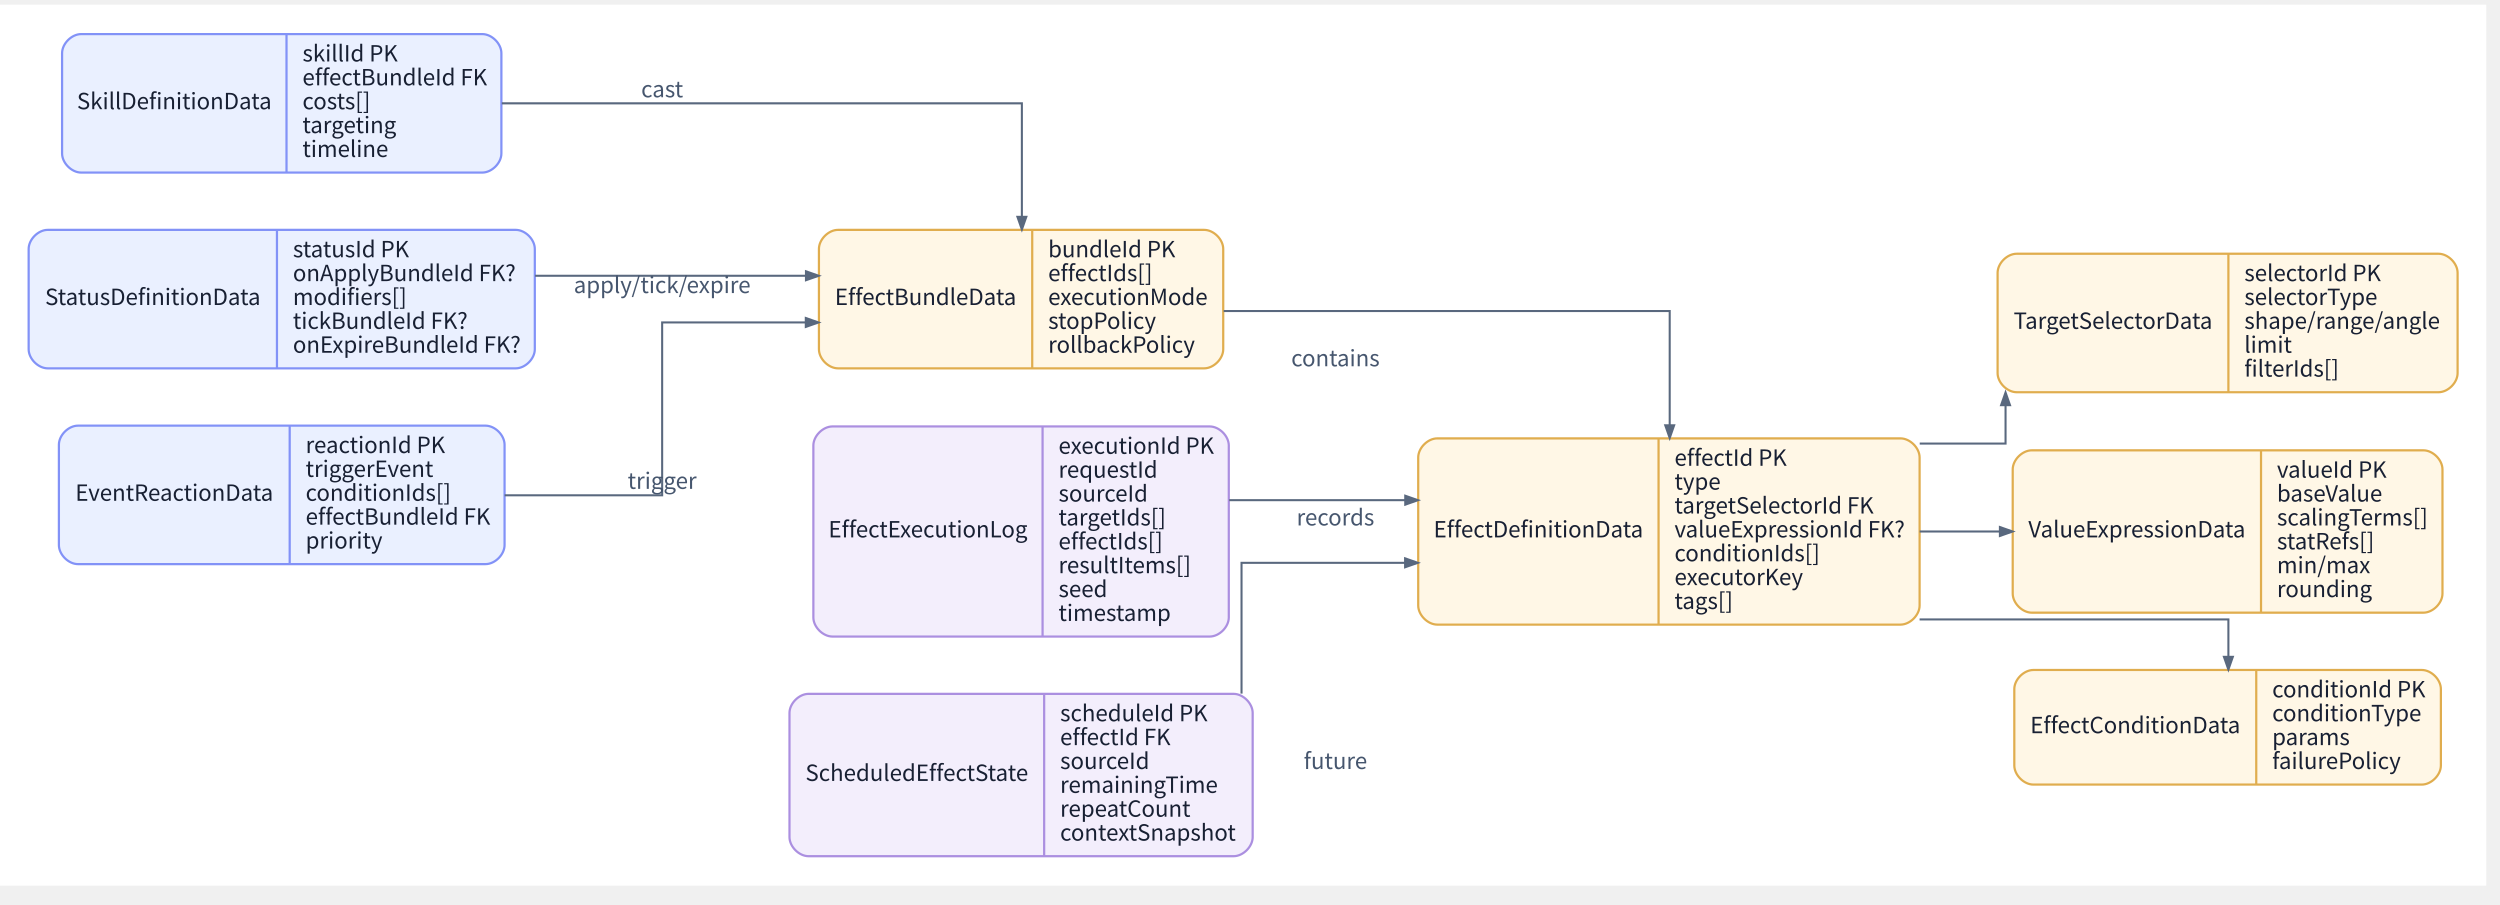
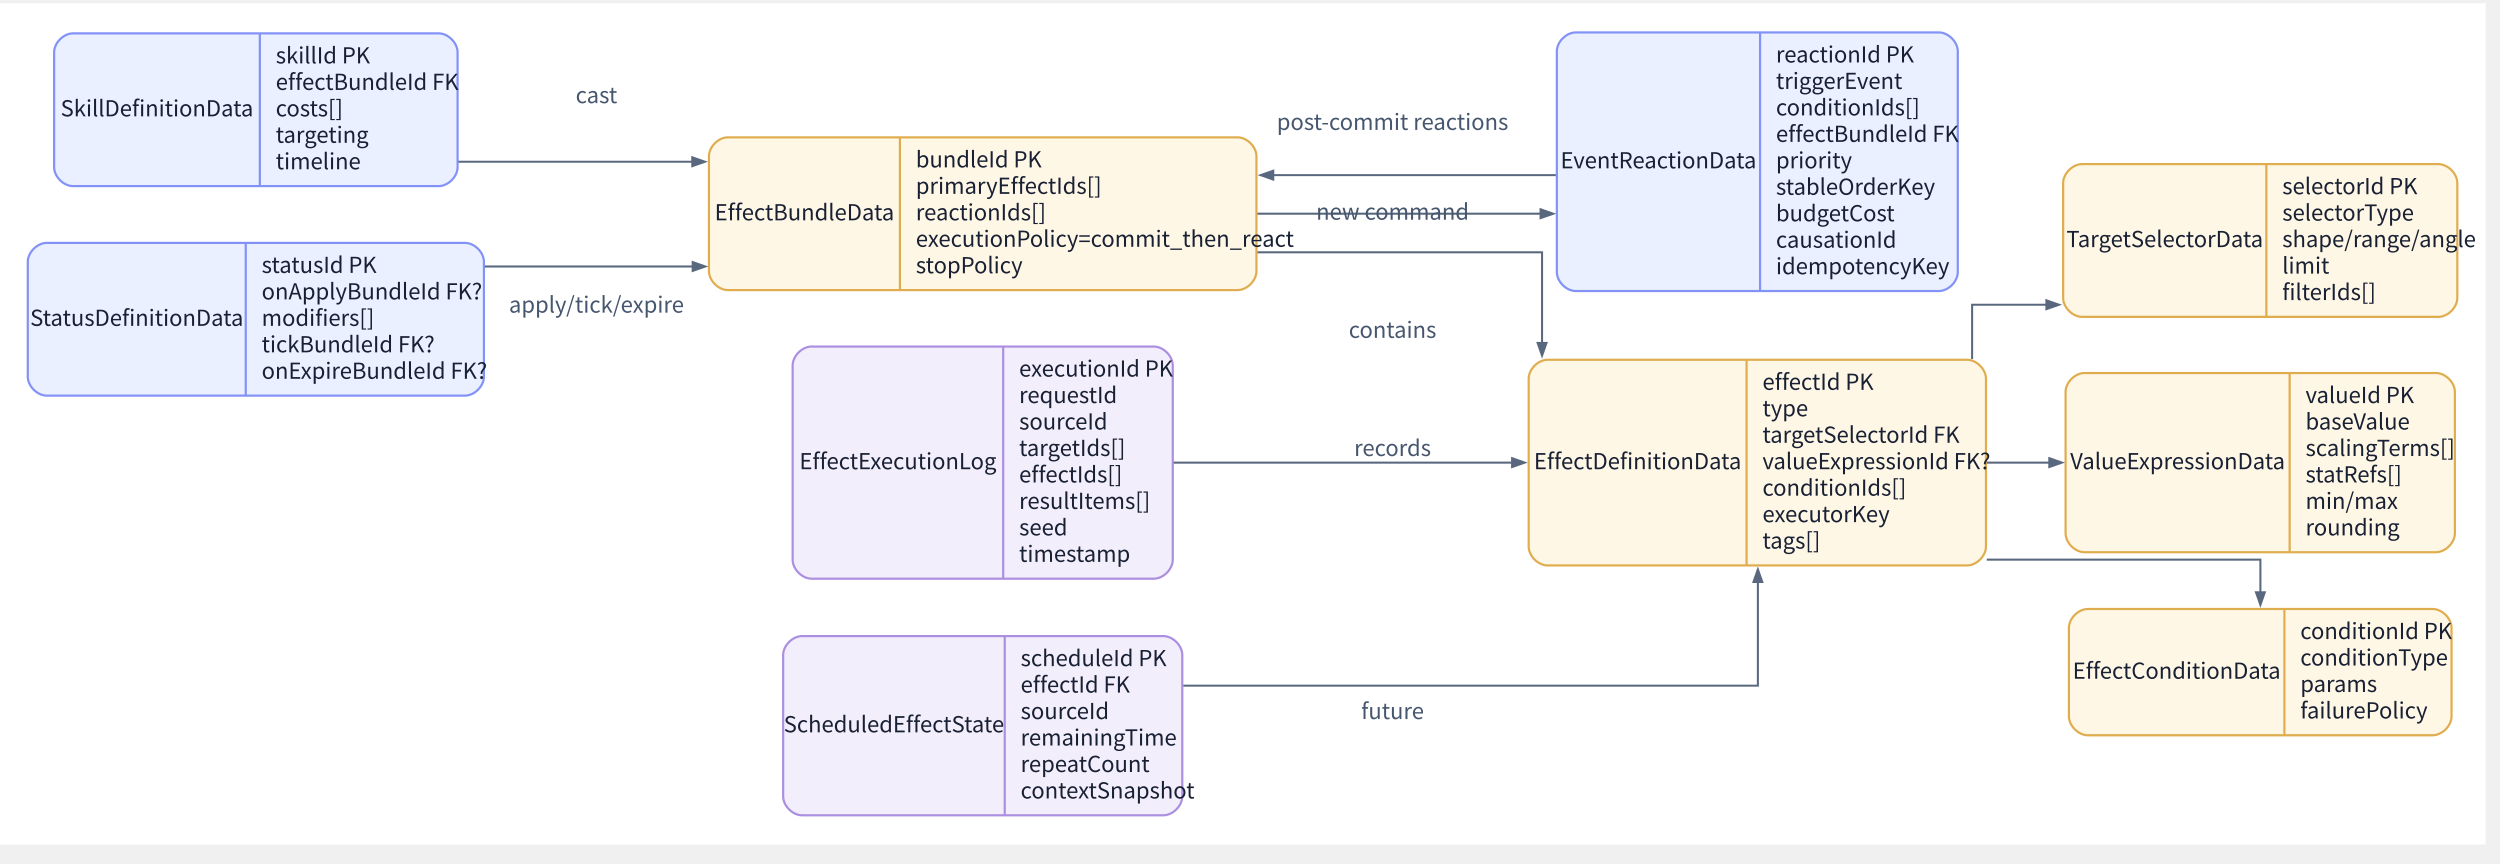
- <svg xmlns="http://www.w3.org/2000/svg" width="1579pt" height="571pt" viewBox="8.64 8.64 1570.64 562.14">
-   <g id="graph0" class="graph" transform="scale(1 1) rotate(0) translate(26.64 544.14)">
-     <polygon fill="#ffffff" stroke="transparent" points="-18,18 -18,-535.5 1544,-535.5 1544,18 -18,18" />
+ <svg xmlns="http://www.w3.org/2000/svg" width="1596pt" height="551pt" viewBox="9.00 9.00 1587.00 543.00">
+   <g id="graph0" class="graph" transform="scale(1 1) rotate(0) translate(26.64 524.6)">
+     <polygon fill="#ffffff" stroke="none" points="-18,18 -18,-515.96 1560.26,-515.96 1560.26,18 -18,18" />
    <g id="node1" class="node">
-       <path fill="#fff7e6" stroke="#e0ad4e" stroke-width="1.4" d="M885,-146C885,-146 1176,-146 1176,-146 1182,-146 1188,-152 1188,-158 1188,-158 1188,-251 1188,-251 1188,-257 1182,-263 1176,-263 1176,-263 885,-263 885,-263 879,-263 873,-257 873,-251 873,-251 873,-158 873,-158 873,-152 879,-146 885,-146" />
-       <text text-anchor="middle" x="948.5" y="-200.8" font-family="Noto Sans CJK KR" font-size="14.00" fill="#182033">EffectDefinitionData</text>
-       <polyline fill="none" stroke="#e0ad4e" stroke-width="1.4" points="1024,-146 1024,-263 " />
-       <text text-anchor="start" x="1034" y="-245.8" font-family="Noto Sans CJK KR" font-size="14.00" fill="#182033">effectId PK</text>
-       <text text-anchor="start" x="1034" y="-230.8" font-family="Noto Sans CJK KR" font-size="14.00" fill="#182033">type</text>
-       <text text-anchor="start" x="1034" y="-215.8" font-family="Noto Sans CJK KR" font-size="14.00" fill="#182033">targetSelectorId FK</text>
-       <text text-anchor="start" x="1034" y="-200.8" font-family="Noto Sans CJK KR" font-size="14.00" fill="#182033">valueExpressionId FK?</text>
-       <text text-anchor="start" x="1034" y="-185.8" font-family="Noto Sans CJK KR" font-size="14.00" fill="#182033">conditionIds[]</text>
-       <text text-anchor="start" x="1034" y="-170.8" font-family="Noto Sans CJK KR" font-size="14.00" fill="#182033">executorKey</text>
-       <text text-anchor="start" x="1034" y="-155.8" font-family="Noto Sans CJK KR" font-size="14.00" fill="#182033">tags[]</text>
+       <path fill="#fff7e6" stroke="#e0ad4e" stroke-width="1.4" d="M964.76,-159.1C964.76,-159.1 1231.05,-159.1 1231.05,-159.1 1237.05,-159.1 1243.05,-165.1 1243.05,-171.1 1243.05,-171.1 1243.05,-277.66 1243.05,-277.66 1243.05,-283.66 1237.05,-289.66 1231.05,-289.66 1231.05,-289.66 964.76,-289.66 964.76,-289.66 958.76,-289.66 952.76,-283.66 952.76,-277.66 952.76,-277.66 952.76,-171.1 952.76,-171.1 952.76,-165.1 958.76,-159.1 964.76,-159.1" />
+       <text xml:space="preserve" text-anchor="middle" x="1021.92" y="-220.18" font-family="Noto Sans CJK KR" font-size="14.00" fill="#182033">EffectDefinitionData</text>
+       <polyline fill="none" stroke="#e0ad4e" stroke-width="1.4" points="1091.08,-159.1 1091.08,-289.66" />
+       <text xml:space="preserve" text-anchor="start" x="1101.16" y="-270.58" font-family="Noto Sans CJK KR" font-size="14.00" fill="#182033">effectId PK</text>
+       <text xml:space="preserve" text-anchor="start" x="1101.16" y="-253.78" font-family="Noto Sans CJK KR" font-size="14.00" fill="#182033">type</text>
+       <text xml:space="preserve" text-anchor="start" x="1101.16" y="-236.98" font-family="Noto Sans CJK KR" font-size="14.00" fill="#182033">targetSelectorId FK</text>
+       <text xml:space="preserve" text-anchor="start" x="1101.16" y="-220.18" font-family="Noto Sans CJK KR" font-size="14.00" fill="#182033">valueExpressionId FK?</text>
+       <text xml:space="preserve" text-anchor="start" x="1101.16" y="-203.38" font-family="Noto Sans CJK KR" font-size="14.00" fill="#182033">conditionIds[]</text>
+       <text xml:space="preserve" text-anchor="start" x="1101.16" y="-186.58" font-family="Noto Sans CJK KR" font-size="14.00" fill="#182033">executorKey</text>
+       <text xml:space="preserve" text-anchor="start" x="1101.16" y="-169.78" font-family="Noto Sans CJK KR" font-size="14.00" fill="#182033">tags[]</text>
    </g>
    <g id="node3" class="node">
-       <path fill="#fff7e6" stroke="#e0ad4e" stroke-width="1.4" d="M1249,-292C1249,-292 1514,-292 1514,-292 1520,-292 1526,-298 1526,-304 1526,-304 1526,-367 1526,-367 1526,-373 1520,-379 1514,-379 1514,-379 1249,-379 1249,-379 1243,-379 1237,-373 1237,-367 1237,-367 1237,-304 1237,-304 1237,-298 1243,-292 1249,-292" />
-       <text text-anchor="middle" x="1309.5" y="-331.8" font-family="Noto Sans CJK KR" font-size="14.00" fill="#182033">TargetSelectorData</text>
-       <polyline fill="none" stroke="#e0ad4e" stroke-width="1.4" points="1382,-292 1382,-379 " />
-       <text text-anchor="start" x="1392" y="-361.8" font-family="Noto Sans CJK KR" font-size="14.00" fill="#182033">selectorId PK</text>
-       <text text-anchor="start" x="1392" y="-346.8" font-family="Noto Sans CJK KR" font-size="14.00" fill="#182033">selectorType</text>
-       <text text-anchor="start" x="1392" y="-331.8" font-family="Noto Sans CJK KR" font-size="14.00" fill="#182033">shape/range/angle</text>
-       <text text-anchor="start" x="1392" y="-316.8" font-family="Noto Sans CJK KR" font-size="14.00" fill="#182033">limit</text>
-       <text text-anchor="start" x="1392" y="-301.8" font-family="Noto Sans CJK KR" font-size="14.00" fill="#182033">filterIds[]</text>
+       <path fill="#fff7e6" stroke="#e0ad4e" stroke-width="1.4" d="M1304.05,-316.9C1304.05,-316.9 1530.26,-316.9 1530.26,-316.9 1536.26,-316.9 1542.26,-322.9 1542.26,-328.9 1542.26,-328.9 1542.26,-401.86 1542.26,-401.86 1542.26,-407.86 1536.26,-413.86 1530.26,-413.86 1530.26,-413.86 1304.05,-413.86 1304.05,-413.86 1298.05,-413.86 1292.05,-407.86 1292.05,-401.86 1292.05,-401.86 1292.05,-328.9 1292.05,-328.9 1292.05,-322.9 1298.05,-316.9 1304.05,-316.9" />
+       <text xml:space="preserve" text-anchor="middle" x="1356.54" y="-361.18" font-family="Noto Sans CJK KR" font-size="14.00" fill="#182033">TargetSelectorData</text>
+       <polyline fill="none" stroke="#e0ad4e" stroke-width="1.4" points="1421.04,-316.9 1421.04,-413.86" />
+       <text xml:space="preserve" text-anchor="start" x="1431.12" y="-394.78" font-family="Noto Sans CJK KR" font-size="14.00" fill="#182033">selectorId PK</text>
+       <text xml:space="preserve" text-anchor="start" x="1431.12" y="-377.98" font-family="Noto Sans CJK KR" font-size="14.00" fill="#182033">selectorType</text>
+       <text xml:space="preserve" text-anchor="start" x="1431.12" y="-361.18" font-family="Noto Sans CJK KR" font-size="14.00" fill="#182033">shape/range/angle</text>
+       <text xml:space="preserve" text-anchor="start" x="1431.12" y="-344.38" font-family="Noto Sans CJK KR" font-size="14.00" fill="#182033">limit</text>
+       <text xml:space="preserve" text-anchor="start" x="1431.12" y="-327.58" font-family="Noto Sans CJK KR" font-size="14.00" fill="#182033">filterIds[]</text>
    </g>
    <g id="edge2" class="edge">
-       <path fill="none" stroke="#59687e" stroke-width="1.3" d="M1188.08,-259.75C1218.96,-259.75 1242,-259.75 1242,-259.75 1242,-259.75 1242,-283.87 1242,-283.87" />
-       <polygon fill="#59687e" stroke="#59687e" stroke-width="1.3" points="1239.2,-283.87 1242,-291.87 1244.8,-283.87 1239.2,-283.87" />
+       <path fill="none" stroke="#59687e" stroke-width="1.3" d="M1234.26,-290.11C1234.26,-309 1234.26,-324.6 1234.26,-324.6 1234.26,-324.6 1281.41,-324.6 1281.41,-324.6" />
+       <polygon fill="#59687e" stroke="#59687e" stroke-width="1.3" points="1281.41,-327.4 1289.41,-324.6 1281.41,-321.8 1281.41,-327.4" />
    </g>
    <g id="node4" class="node">
-       <path fill="#fff7e6" stroke="#e0ad4e" stroke-width="1.4" d="M1258.5,-153.5C1258.5,-153.5 1504.5,-153.5 1504.5,-153.5 1510.5,-153.5 1516.5,-159.5 1516.5,-165.5 1516.5,-165.5 1516.5,-243.5 1516.5,-243.5 1516.5,-249.5 1510.5,-255.5 1504.5,-255.5 1504.5,-255.5 1258.5,-255.5 1258.5,-255.5 1252.5,-255.5 1246.5,-249.5 1246.5,-243.5 1246.5,-243.5 1246.5,-165.5 1246.5,-165.5 1246.5,-159.5 1252.5,-153.5 1258.5,-153.5" />
-       <text text-anchor="middle" x="1324.5" y="-200.8" font-family="Noto Sans CJK KR" font-size="14.00" fill="#182033">ValueExpressionData</text>
-       <polyline fill="none" stroke="#e0ad4e" stroke-width="1.4" points="1402.5,-153.5 1402.5,-255.5 " />
-       <text text-anchor="start" x="1412.5" y="-238.3" font-family="Noto Sans CJK KR" font-size="14.00" fill="#182033">valueId PK</text>
-       <text text-anchor="start" x="1412.5" y="-223.3" font-family="Noto Sans CJK KR" font-size="14.00" fill="#182033">baseValue</text>
-       <text text-anchor="start" x="1412.5" y="-208.3" font-family="Noto Sans CJK KR" font-size="14.00" fill="#182033">scalingTerms[]</text>
-       <text text-anchor="start" x="1412.5" y="-193.3" font-family="Noto Sans CJK KR" font-size="14.00" fill="#182033">statRefs[]</text>
-       <text text-anchor="start" x="1412.5" y="-178.3" font-family="Noto Sans CJK KR" font-size="14.00" fill="#182033">min/max</text>
-       <text text-anchor="start" x="1412.5" y="-163.3" font-family="Noto Sans CJK KR" font-size="14.00" fill="#182033">rounding</text>
+       <path fill="#fff7e6" stroke="#e0ad4e" stroke-width="1.4" d="M1305.59,-167.5C1305.59,-167.5 1528.72,-167.5 1528.72,-167.5 1534.72,-167.5 1540.72,-173.5 1540.72,-179.5 1540.72,-179.5 1540.72,-269.26 1540.72,-269.26 1540.72,-275.26 1534.72,-281.26 1528.72,-281.26 1528.72,-281.26 1305.59,-281.26 1305.59,-281.26 1299.59,-281.26 1293.59,-275.26 1293.59,-269.26 1293.59,-269.26 1293.59,-179.5 1293.59,-179.5 1293.59,-173.5 1299.59,-167.5 1305.59,-167.5" />
+       <text xml:space="preserve" text-anchor="middle" x="1364.7" y="-220.18" font-family="Noto Sans CJK KR" font-size="14.00" fill="#182033">ValueExpressionData</text>
+       <polyline fill="none" stroke="#e0ad4e" stroke-width="1.4" points="1435.82,-167.5 1435.82,-281.26" />
+       <text xml:space="preserve" text-anchor="start" x="1445.9" y="-262.18" font-family="Noto Sans CJK KR" font-size="14.00" fill="#182033">valueId PK</text>
+       <text xml:space="preserve" text-anchor="start" x="1445.9" y="-245.38" font-family="Noto Sans CJK KR" font-size="14.00" fill="#182033">baseValue</text>
+       <text xml:space="preserve" text-anchor="start" x="1445.9" y="-228.58" font-family="Noto Sans CJK KR" font-size="14.00" fill="#182033">scalingTerms[]</text>
+       <text xml:space="preserve" text-anchor="start" x="1445.9" y="-211.78" font-family="Noto Sans CJK KR" font-size="14.00" fill="#182033">statRefs[]</text>
+       <text xml:space="preserve" text-anchor="start" x="1445.9" y="-194.98" font-family="Noto Sans CJK KR" font-size="14.00" fill="#182033">min/max</text>
+       <text xml:space="preserve" text-anchor="start" x="1445.9" y="-178.18" font-family="Noto Sans CJK KR" font-size="14.00" fill="#182033">rounding</text>
    </g>
    <g id="edge3" class="edge">
-       <path fill="none" stroke="#59687e" stroke-width="1.3" d="M1188.03,-204.5C1188.03,-204.5 1238.45,-204.5 1238.45,-204.5" />
-       <polygon fill="#59687e" stroke="#59687e" stroke-width="1.3" points="1238.45,-207.3 1246.45,-204.5 1238.45,-201.7 1238.45,-207.3" />
+       <path fill="none" stroke="#59687e" stroke-width="1.3" d="M1243.51,-224.38C1243.51,-224.38 1283.26,-224.38 1283.26,-224.38" />
+       <polygon fill="#59687e" stroke="#59687e" stroke-width="1.3" points="1283.26,-227.18 1291.26,-224.38 1283.26,-221.58 1283.26,-227.18" />
    </g>
    <g id="node5" class="node">
-       <path fill="#fff7e6" stroke="#e0ad4e" stroke-width="1.4" d="M1259.5,-45.5C1259.5,-45.5 1503.5,-45.5 1503.5,-45.5 1509.5,-45.5 1515.5,-51.5 1515.5,-57.5 1515.5,-57.5 1515.5,-105.5 1515.5,-105.5 1515.5,-111.5 1509.5,-117.5 1503.5,-117.5 1503.5,-117.5 1259.5,-117.5 1259.5,-117.5 1253.5,-117.5 1247.5,-111.5 1247.5,-105.5 1247.5,-105.5 1247.5,-57.5 1247.5,-57.5 1247.5,-51.5 1253.5,-45.5 1259.5,-45.5" />
-       <text text-anchor="middle" x="1323.5" y="-77.8" font-family="Noto Sans CJK KR" font-size="14.00" fill="#182033">EffectConditionData</text>
-       <polyline fill="none" stroke="#e0ad4e" stroke-width="1.4" points="1399.5,-45.5 1399.5,-117.5 " />
-       <text text-anchor="start" x="1409.5" y="-100.3" font-family="Noto Sans CJK KR" font-size="14.00" fill="#182033">conditionId PK</text>
-       <text text-anchor="start" x="1409.5" y="-85.3" font-family="Noto Sans CJK KR" font-size="14.00" fill="#182033">conditionType</text>
-       <text text-anchor="start" x="1409.5" y="-70.3" font-family="Noto Sans CJK KR" font-size="14.00" fill="#182033">params</text>
-       <text text-anchor="start" x="1409.5" y="-55.3" font-family="Noto Sans CJK KR" font-size="14.00" fill="#182033">failurePolicy</text>
+       <path fill="#fff7e6" stroke="#e0ad4e" stroke-width="1.4" d="M1307.71,-51.3C1307.71,-51.3 1526.6,-51.3 1526.6,-51.3 1532.6,-51.3 1538.6,-57.3 1538.6,-63.3 1538.6,-63.3 1538.6,-119.46 1538.6,-119.46 1538.6,-125.46 1532.6,-131.46 1526.6,-131.46 1526.6,-131.46 1307.71,-131.46 1307.71,-131.46 1301.71,-131.46 1295.71,-125.46 1295.71,-119.46 1295.71,-119.46 1295.71,-63.3 1295.71,-63.3 1295.71,-57.3 1301.71,-51.3 1307.71,-51.3" />
+       <text xml:space="preserve" text-anchor="middle" x="1364.1" y="-87.18" font-family="Noto Sans CJK KR" font-size="14.00" fill="#182033">EffectConditionData</text>
+       <polyline fill="none" stroke="#e0ad4e" stroke-width="1.4" points="1432.5,-51.3 1432.5,-131.46" />
+       <text xml:space="preserve" text-anchor="start" x="1442.58" y="-112.38" font-family="Noto Sans CJK KR" font-size="14.00" fill="#182033">conditionId PK</text>
+       <text xml:space="preserve" text-anchor="start" x="1442.58" y="-95.58" font-family="Noto Sans CJK KR" font-size="14.00" fill="#182033">conditionType</text>
+       <text xml:space="preserve" text-anchor="start" x="1442.58" y="-78.78" font-family="Noto Sans CJK KR" font-size="14.00" fill="#182033">params</text>
+       <text xml:space="preserve" text-anchor="start" x="1442.58" y="-61.98" font-family="Noto Sans CJK KR" font-size="14.00" fill="#182033">failurePolicy</text>
    </g>
    <g id="edge4" class="edge">
-       <path fill="none" stroke="#59687e" stroke-width="1.3" d="M1188,-149.25C1281.52,-149.25 1382,-149.25 1382,-149.25 1382,-149.25 1382,-125.76 1382,-125.76" />
-       <polygon fill="#59687e" stroke="#59687e" stroke-width="1.3" points="1384.8,-125.76 1382,-117.76 1379.2,-125.76 1384.8,-125.76" />
+       <path fill="none" stroke="#59687e" stroke-width="1.3" d="M1243.56,-162.8C1327.79,-162.8 1417.26,-162.8 1417.26,-162.8 1417.26,-162.8 1417.26,-142.06 1417.26,-142.06" />
+       <polygon fill="#59687e" stroke="#59687e" stroke-width="1.3" points="1420.06,-142.06 1417.26,-134.06 1414.46,-142.06 1420.06,-142.06" />
    </g>
    <g id="node2" class="node">
-       <path fill="#fff7e6" stroke="#e0ad4e" stroke-width="1.4" d="M508.5,-307C508.5,-307 738.5,-307 738.5,-307 744.5,-307 750.5,-313 750.5,-319 750.5,-319 750.5,-382 750.5,-382 750.5,-388 744.5,-394 738.5,-394 738.5,-394 508.5,-394 508.5,-394 502.5,-394 496.5,-388 496.5,-382 496.5,-382 496.5,-319 496.5,-319 496.5,-313 502.5,-307 508.5,-307" />
-       <text text-anchor="middle" x="563.5" y="-346.8" font-family="Noto Sans CJK KR" font-size="14.00" fill="#182033">EffectBundleData</text>
-       <polyline fill="none" stroke="#e0ad4e" stroke-width="1.4" points="630.5,-307 630.5,-394 " />
-       <text text-anchor="start" x="640.5" y="-376.8" font-family="Noto Sans CJK KR" font-size="14.00" fill="#182033">bundleId PK</text>
-       <text text-anchor="start" x="640.5" y="-361.8" font-family="Noto Sans CJK KR" font-size="14.00" fill="#182033">effectIds[]</text>
-       <text text-anchor="start" x="640.5" y="-346.8" font-family="Noto Sans CJK KR" font-size="14.00" fill="#182033">executionMode</text>
-       <text text-anchor="start" x="640.5" y="-331.8" font-family="Noto Sans CJK KR" font-size="14.00" fill="#182033">stopPolicy</text>
-       <text text-anchor="start" x="640.5" y="-316.8" font-family="Noto Sans CJK KR" font-size="14.00" fill="#182033">rollbackPolicy</text>
+       <path fill="#fff7e6" stroke="#e0ad4e" stroke-width="1.4" d="M444.41,-333.9C444.41,-333.9 767.95,-333.9 767.95,-333.9 773.95,-333.9 779.95,-339.9 779.95,-345.9 779.95,-345.9 779.95,-418.86 779.95,-418.86 779.95,-424.86 773.95,-430.86 767.95,-430.86 767.95,-430.86 444.41,-430.86 444.41,-430.86 438.41,-430.86 432.41,-424.86 432.41,-418.86 432.41,-418.86 432.41,-345.9 432.41,-345.9 432.41,-339.9 438.41,-333.9 444.41,-333.9" />
+       <text xml:space="preserve" text-anchor="middle" x="493.02" y="-378.18" font-family="Noto Sans CJK KR" font-size="14.00" fill="#182033">EffectBundleData</text>
+       <polyline fill="none" stroke="#e0ad4e" stroke-width="1.4" points="553.63,-333.9 553.63,-430.86" />
+       <text xml:space="preserve" text-anchor="start" x="563.71" y="-411.78" font-family="Noto Sans CJK KR" font-size="14.00" fill="#182033">bundleId PK</text>
+       <text xml:space="preserve" text-anchor="start" x="563.71" y="-394.98" font-family="Noto Sans CJK KR" font-size="14.00" fill="#182033">primaryEffectIds[]</text>
+       <text xml:space="preserve" text-anchor="start" x="563.71" y="-378.18" font-family="Noto Sans CJK KR" font-size="14.00" fill="#182033">reactionIds[]</text>
+       <text xml:space="preserve" text-anchor="start" x="563.71" y="-361.38" font-family="Noto Sans CJK KR" font-size="14.00" fill="#182033">executionPolicy=commit_then_react</text>
+       <text xml:space="preserve" text-anchor="start" x="563.71" y="-344.58" font-family="Noto Sans CJK KR" font-size="14.00" fill="#182033">stopPolicy</text>
    </g>
    <g id="edge1" class="edge">
-       <path fill="none" stroke="#59687e" stroke-width="1.3" d="M750.76,-343C870.32,-343 1031,-343 1031,-343 1031,-343 1031,-271.24 1031,-271.24" />
-       <polygon fill="#59687e" stroke="#59687e" stroke-width="1.3" points="1033.8,-271.24 1031,-263.24 1028.2,-271.24 1033.8,-271.24" />
-       <text text-anchor="middle" x="821" y="-308.3" font-family="Noto Sans CJK KR" font-size="14.00" fill="#46566e">contains</text>
+       <path fill="none" stroke="#59687e" stroke-width="1.3" d="M780.6,-357.89C870.4,-357.89 961.26,-357.89 961.26,-357.89 961.26,-357.89 961.26,-300.32 961.26,-300.32" />
+       <polygon fill="#59687e" stroke="#59687e" stroke-width="1.3" points="964.06,-300.32 961.26,-292.32 958.46,-300.32 964.06,-300.32" />
+       <text xml:space="preserve" text-anchor="middle" x="866.36" y="-303.58" font-family="Noto Sans CJK KR" font-size="14.00" fill="#46566e">contains</text>
+     </g>
+     <g id="node8" class="node">
+       <path fill="#eaf0ff" stroke="#8292f7" stroke-width="1.4" d="M982.64,-333.3C982.64,-333.3 1213.16,-333.3 1213.16,-333.3 1219.16,-333.3 1225.16,-339.3 1225.16,-345.3 1225.16,-345.3 1225.16,-485.46 1225.16,-485.46 1225.16,-491.46 1219.16,-497.46 1213.16,-497.46 1213.16,-497.46 982.64,-497.46 982.64,-497.46 976.64,-497.46 970.64,-491.46 970.64,-485.46 970.64,-485.46 970.64,-345.3 970.64,-345.3 970.64,-339.3 976.64,-333.3 982.64,-333.3" />
+       <text xml:space="preserve" text-anchor="middle" x="1035.15" y="-411.18" font-family="Noto Sans CJK KR" font-size="14.00" fill="#182033">EventReactionData</text>
+       <polyline fill="none" stroke="#8292f7" stroke-width="1.4" points="1099.65,-333.3 1099.65,-497.46" />
+       <text xml:space="preserve" text-anchor="start" x="1109.73" y="-478.38" font-family="Noto Sans CJK KR" font-size="14.00" fill="#182033">reactionId PK</text>
+       <text xml:space="preserve" text-anchor="start" x="1109.73" y="-461.58" font-family="Noto Sans CJK KR" font-size="14.00" fill="#182033">triggerEvent</text>
+       <text xml:space="preserve" text-anchor="start" x="1109.73" y="-444.78" font-family="Noto Sans CJK KR" font-size="14.00" fill="#182033">conditionIds[]</text>
+       <text xml:space="preserve" text-anchor="start" x="1109.73" y="-427.98" font-family="Noto Sans CJK KR" font-size="14.00" fill="#182033">effectBundleId FK</text>
+       <text xml:space="preserve" text-anchor="start" x="1109.73" y="-411.18" font-family="Noto Sans CJK KR" font-size="14.00" fill="#182033">priority</text>
+       <text xml:space="preserve" text-anchor="start" x="1109.73" y="-394.38" font-family="Noto Sans CJK KR" font-size="14.00" fill="#182033">stableOrderKey</text>
+       <text xml:space="preserve" text-anchor="start" x="1109.73" y="-377.58" font-family="Noto Sans CJK KR" font-size="14.00" fill="#182033">budgetCost</text>
+       <text xml:space="preserve" text-anchor="start" x="1109.73" y="-360.78" font-family="Noto Sans CJK KR" font-size="14.00" fill="#182033">causationId</text>
+       <text xml:space="preserve" text-anchor="start" x="1109.73" y="-343.98" font-family="Noto Sans CJK KR" font-size="14.00" fill="#182033">idempotencyKey</text>
+     </g>
+     <g id="edge7" class="edge">
+       <path fill="none" stroke="#59687e" stroke-width="1.3" d="M780.58,-382.38C780.58,-382.38 960.32,-382.38 960.32,-382.38" />
+       <polygon fill="#59687e" stroke="#59687e" stroke-width="1.3" points="960.32,-385.18 968.32,-382.38 960.32,-379.58 960.32,-385.18" />
+       <text xml:space="preserve" text-anchor="middle" x="866.36" y="-435.58" font-family="Noto Sans CJK KR" font-size="14.00" fill="#46566e">post-commit reactions</text>
    </g>
    <g id="node6" class="node">
-       <path fill="#eaf0ff" stroke="#8292f7" stroke-width="1.4" d="M33,-430C33,-430 285,-430 285,-430 291,-430 297,-436 297,-442 297,-442 297,-505 297,-505 297,-511 291,-517 285,-517 285,-517 33,-517 33,-517 27,-517 21,-511 21,-505 21,-505 21,-442 21,-442 21,-436 27,-430 33,-430" />
-       <text text-anchor="middle" x="91.5" y="-469.8" font-family="Noto Sans CJK KR" font-size="14.00" fill="#182033">SkillDefinitionData</text>
-       <polyline fill="none" stroke="#8292f7" stroke-width="1.4" points="162,-430 162,-517 " />
-       <text text-anchor="start" x="172" y="-499.8" font-family="Noto Sans CJK KR" font-size="14.00" fill="#182033">skillId PK</text>
-       <text text-anchor="start" x="172" y="-484.8" font-family="Noto Sans CJK KR" font-size="14.00" fill="#182033">effectBundleId FK</text>
-       <text text-anchor="start" x="172" y="-469.8" font-family="Noto Sans CJK KR" font-size="14.00" fill="#182033">costs[]</text>
-       <text text-anchor="start" x="172" y="-454.8" font-family="Noto Sans CJK KR" font-size="14.00" fill="#182033">targeting</text>
-       <text text-anchor="start" x="172" y="-439.8" font-family="Noto Sans CJK KR" font-size="14.00" fill="#182033">timeline</text>
+       <path fill="#eaf0ff" stroke="#8292f7" stroke-width="1.4" d="M28.72,-399.9C28.72,-399.9 260.83,-399.9 260.83,-399.9 266.83,-399.9 272.83,-405.9 272.83,-411.9 272.83,-411.9 272.83,-484.86 272.83,-484.86 272.83,-490.86 266.83,-496.86 260.83,-496.86 260.83,-496.86 28.72,-496.86 28.72,-496.86 22.72,-496.86 16.72,-490.86 16.72,-484.86 16.72,-484.86 16.72,-411.9 16.72,-411.9 16.72,-405.9 22.72,-399.9 28.72,-399.9" />
+       <text xml:space="preserve" text-anchor="middle" x="82.02" y="-444.18" font-family="Noto Sans CJK KR" font-size="14.00" fill="#182033">SkillDefinitionData</text>
+       <polyline fill="none" stroke="#8292f7" stroke-width="1.4" points="147.31,-399.9 147.31,-496.86" />
+       <text xml:space="preserve" text-anchor="start" x="157.39" y="-477.78" font-family="Noto Sans CJK KR" font-size="14.00" fill="#182033">skillId PK</text>
+       <text xml:space="preserve" text-anchor="start" x="157.39" y="-460.98" font-family="Noto Sans CJK KR" font-size="14.00" fill="#182033">effectBundleId FK</text>
+       <text xml:space="preserve" text-anchor="start" x="157.39" y="-444.18" font-family="Noto Sans CJK KR" font-size="14.00" fill="#182033">costs[]</text>
+       <text xml:space="preserve" text-anchor="start" x="157.39" y="-427.38" font-family="Noto Sans CJK KR" font-size="14.00" fill="#182033">targeting</text>
+       <text xml:space="preserve" text-anchor="start" x="157.39" y="-410.58" font-family="Noto Sans CJK KR" font-size="14.00" fill="#182033">timeline</text>
    </g>
    <g id="edge5" class="edge">
-       <path fill="none" stroke="#59687e" stroke-width="1.3" d="M297.26,-473.5C434.33,-473.5 624,-473.5 624,-473.5 624,-473.5 624,-402.21 624,-402.21" />
-       <polygon fill="#59687e" stroke="#59687e" stroke-width="1.3" points="626.8,-402.21 624,-394.21 621.2,-402.21 626.8,-402.21" />
-       <text text-anchor="middle" x="398" y="-477.3" font-family="Noto Sans CJK KR" font-size="14.00" fill="#46566e">cast</text>
+       <path fill="none" stroke="#59687e" stroke-width="1.3" d="M273.3,-415.38C273.3,-415.38 421.82,-415.38 421.82,-415.38" />
+       <polygon fill="#59687e" stroke="#59687e" stroke-width="1.3" points="421.82,-418.18 429.82,-415.38 421.82,-412.58 421.82,-418.18" />
+       <text xml:space="preserve" text-anchor="middle" x="360.98" y="-452.58" font-family="Noto Sans CJK KR" font-size="14.00" fill="#46566e">cast</text>
    </g>
    <g id="node7" class="node">
-       <path fill="#eaf0ff" stroke="#8292f7" stroke-width="1.4" d="M12,-307C12,-307 306,-307 306,-307 312,-307 318,-313 318,-319 318,-319 318,-382 318,-382 318,-388 312,-394 306,-394 306,-394 12,-394 12,-394 6,-394 0,-388 0,-382 0,-382 0,-319 0,-319 0,-313 6,-307 12,-307" />
-       <text text-anchor="middle" x="78" y="-346.8" font-family="Noto Sans CJK KR" font-size="14.00" fill="#182033">StatusDefinitionData</text>
-       <polyline fill="none" stroke="#8292f7" stroke-width="1.4" points="156,-307 156,-394 " />
-       <text text-anchor="start" x="166" y="-376.8" font-family="Noto Sans CJK KR" font-size="14.00" fill="#182033">statusId PK</text>
-       <text text-anchor="start" x="166" y="-361.8" font-family="Noto Sans CJK KR" font-size="14.00" fill="#182033">onApplyBundleId FK?</text>
-       <text text-anchor="start" x="166" y="-346.8" font-family="Noto Sans CJK KR" font-size="14.00" fill="#182033">modifiers[]</text>
-       <text text-anchor="start" x="166" y="-331.8" font-family="Noto Sans CJK KR" font-size="14.00" fill="#182033">tickBundleId FK?</text>
-       <text text-anchor="start" x="166" y="-316.8" font-family="Noto Sans CJK KR" font-size="14.00" fill="#182033">onExpireBundleId FK?</text>
+       <path fill="#eaf0ff" stroke="#8292f7" stroke-width="1.4" d="M12,-266.9C12,-266.9 277.55,-266.9 277.55,-266.9 283.55,-266.9 289.55,-272.9 289.55,-278.9 289.55,-278.9 289.55,-351.86 289.55,-351.86 289.55,-357.86 283.55,-363.86 277.55,-363.86 277.55,-363.86 12,-363.86 12,-363.86 6,-363.86 0,-357.86 0,-351.86 0,-351.86 0,-278.9 0,-278.9 0,-272.9 6,-266.9 12,-266.9" />
+       <text xml:space="preserve" text-anchor="middle" x="69.18" y="-311.18" font-family="Noto Sans CJK KR" font-size="14.00" fill="#182033">StatusDefinitionData</text>
+       <polyline fill="none" stroke="#8292f7" stroke-width="1.4" points="138.36,-266.9 138.36,-363.86" />
+       <text xml:space="preserve" text-anchor="start" x="148.44" y="-344.78" font-family="Noto Sans CJK KR" font-size="14.00" fill="#182033">statusId PK</text>
+       <text xml:space="preserve" text-anchor="start" x="148.44" y="-327.98" font-family="Noto Sans CJK KR" font-size="14.00" fill="#182033">onApplyBundleId FK?</text>
+       <text xml:space="preserve" text-anchor="start" x="148.44" y="-311.18" font-family="Noto Sans CJK KR" font-size="14.00" fill="#182033">modifiers[]</text>
+       <text xml:space="preserve" text-anchor="start" x="148.44" y="-294.38" font-family="Noto Sans CJK KR" font-size="14.00" fill="#182033">tickBundleId FK?</text>
+       <text xml:space="preserve" text-anchor="start" x="148.44" y="-277.58" font-family="Noto Sans CJK KR" font-size="14.00" fill="#182033">onExpireBundleId FK?</text>
    </g>
    <g id="edge6" class="edge">
-       <path fill="none" stroke="#59687e" stroke-width="1.3" d="M318.2,-365.17C318.2,-365.17 488.36,-365.17 488.36,-365.17" />
-       <polygon fill="#59687e" stroke="#59687e" stroke-width="1.3" points="488.36,-367.97 496.36,-365.17 488.36,-362.37 488.36,-367.97" />
-       <text text-anchor="middle" x="398" y="-354.3" font-family="Noto Sans CJK KR" font-size="14.00" fill="#46566e">apply/tick/expire</text>
+       <path fill="none" stroke="#59687e" stroke-width="1.3" d="M290.13,-348.88C290.13,-348.88 422.08,-348.88 422.08,-348.88" />
+       <polygon fill="#59687e" stroke="#59687e" stroke-width="1.3" points="422.08,-351.68 430.08,-348.88 422.08,-346.08 422.08,-351.68" />
+       <text xml:space="preserve" text-anchor="middle" x="360.98" y="-319.58" font-family="Noto Sans CJK KR" font-size="14.00" fill="#46566e">apply/tick/expire</text>
    </g>
-     <g id="node8" class="node">
-       <path fill="#eaf0ff" stroke="#8292f7" stroke-width="1.4" d="M31,-184C31,-184 287,-184 287,-184 293,-184 299,-190 299,-196 299,-196 299,-259 299,-259 299,-265 293,-271 287,-271 287,-271 31,-271 31,-271 25,-271 19,-265 19,-259 19,-259 19,-196 19,-196 19,-190 25,-184 31,-184" />
-       <text text-anchor="middle" x="91.5" y="-223.8" font-family="Noto Sans CJK KR" font-size="14.00" fill="#182033">EventReactionData</text>
-       <polyline fill="none" stroke="#8292f7" stroke-width="1.4" points="164,-184 164,-271 " />
-       <text text-anchor="start" x="174" y="-253.8" font-family="Noto Sans CJK KR" font-size="14.00" fill="#182033">reactionId PK</text>
-       <text text-anchor="start" x="174" y="-238.8" font-family="Noto Sans CJK KR" font-size="14.00" fill="#182033">triggerEvent</text>
-       <text text-anchor="start" x="174" y="-223.8" font-family="Noto Sans CJK KR" font-size="14.00" fill="#182033">conditionIds[]</text>
-       <text text-anchor="start" x="174" y="-208.8" font-family="Noto Sans CJK KR" font-size="14.00" fill="#182033">effectBundleId FK</text>
-       <text text-anchor="start" x="174" y="-193.8" font-family="Noto Sans CJK KR" font-size="14.00" fill="#182033">priority</text>
-     </g>
-     <g id="edge7" class="edge">
-       <path fill="none" stroke="#59687e" stroke-width="1.3" d="M299.06,-227.25C351.23,-227.25 398,-227.25 398,-227.25 398,-227.25 398,-335.83 398,-335.83 398,-335.83 488.25,-335.83 488.25,-335.83" />
-       <polygon fill="#59687e" stroke="#59687e" stroke-width="1.3" points="488.25,-338.63 496.25,-335.83 488.25,-333.03 488.25,-338.63" />
-       <text text-anchor="middle" x="398" y="-231.3" font-family="Noto Sans CJK KR" font-size="14.00" fill="#46566e">trigger</text>
+     <g id="edge8" class="edge">
+       <path fill="none" stroke="#59687e" stroke-width="1.3" d="M969.99,-406.87C969.99,-406.87 790.62,-406.87 790.62,-406.87" />
+       <polygon fill="#59687e" stroke="#59687e" stroke-width="1.3" points="790.62,-404.07 782.62,-406.87 790.62,-409.67 790.62,-404.07" />
+       <text xml:space="preserve" text-anchor="middle" x="866.36" y="-378.58" font-family="Noto Sans CJK KR" font-size="14.00" fill="#46566e">new command</text>
    </g>
    <g id="node9" class="node">
-       <path fill="#f3eefc" stroke="#ab8fe0" stroke-width="1.4" d="M505,-138.5C505,-138.5 742,-138.5 742,-138.5 748,-138.5 754,-144.5 754,-150.5 754,-150.5 754,-258.5 754,-258.5 754,-264.5 748,-270.5 742,-270.5 742,-270.5 505,-270.5 505,-270.5 499,-270.5 493,-264.5 493,-258.5 493,-258.5 493,-150.5 493,-150.5 493,-144.5 499,-138.5 505,-138.5" />
-       <text text-anchor="middle" x="565" y="-200.8" font-family="Noto Sans CJK KR" font-size="14.00" fill="#182033">EffectExecutionLog</text>
-       <polyline fill="none" stroke="#ab8fe0" stroke-width="1.4" points="637,-138.5 637,-270.5 " />
-       <text text-anchor="start" x="647" y="-253.3" font-family="Noto Sans CJK KR" font-size="14.00" fill="#182033">executionId PK</text>
-       <text text-anchor="start" x="647" y="-238.3" font-family="Noto Sans CJK KR" font-size="14.00" fill="#182033">requestId</text>
-       <text text-anchor="start" x="647" y="-223.3" font-family="Noto Sans CJK KR" font-size="14.00" fill="#182033">sourceId</text>
-       <text text-anchor="start" x="647" y="-208.3" font-family="Noto Sans CJK KR" font-size="14.00" fill="#182033">targetIds[]</text>
-       <text text-anchor="start" x="647" y="-193.3" font-family="Noto Sans CJK KR" font-size="14.00" fill="#182033">effectIds[]</text>
-       <text text-anchor="start" x="647" y="-178.3" font-family="Noto Sans CJK KR" font-size="14.00" fill="#182033">resultItems[]</text>
-       <text text-anchor="start" x="647" y="-163.3" font-family="Noto Sans CJK KR" font-size="14.00" fill="#182033">seed</text>
-       <text text-anchor="start" x="647" y="-148.3" font-family="Noto Sans CJK KR" font-size="14.00" fill="#182033">timestamp</text>
+       <path fill="#f3eefc" stroke="#ab8fe0" stroke-width="1.4" d="M497.53,-150.7C497.53,-150.7 714.83,-150.7 714.83,-150.7 720.83,-150.7 726.83,-156.7 726.83,-162.7 726.83,-162.7 726.83,-286.06 726.83,-286.06 726.83,-292.06 720.83,-298.06 714.83,-298.06 714.83,-298.06 497.53,-298.06 497.53,-298.06 491.53,-298.06 485.53,-292.06 485.53,-286.06 485.53,-286.06 485.53,-162.7 485.53,-162.7 485.53,-156.7 491.53,-150.7 497.53,-150.7" />
+       <text xml:space="preserve" text-anchor="middle" x="552.36" y="-220.18" font-family="Noto Sans CJK KR" font-size="14.00" fill="#182033">EffectExecutionLog</text>
+       <polyline fill="none" stroke="#ab8fe0" stroke-width="1.4" points="619.19,-150.7 619.19,-298.06" />
+       <text xml:space="preserve" text-anchor="start" x="629.27" y="-278.98" font-family="Noto Sans CJK KR" font-size="14.00" fill="#182033">executionId PK</text>
+       <text xml:space="preserve" text-anchor="start" x="629.27" y="-262.18" font-family="Noto Sans CJK KR" font-size="14.00" fill="#182033">requestId</text>
+       <text xml:space="preserve" text-anchor="start" x="629.27" y="-245.38" font-family="Noto Sans CJK KR" font-size="14.00" fill="#182033">sourceId</text>
+       <text xml:space="preserve" text-anchor="start" x="629.27" y="-228.58" font-family="Noto Sans CJK KR" font-size="14.00" fill="#182033">targetIds[]</text>
+       <text xml:space="preserve" text-anchor="start" x="629.27" y="-211.78" font-family="Noto Sans CJK KR" font-size="14.00" fill="#182033">effectIds[]</text>
+       <text xml:space="preserve" text-anchor="start" x="629.27" y="-194.98" font-family="Noto Sans CJK KR" font-size="14.00" fill="#182033">resultItems[]</text>
+       <text xml:space="preserve" text-anchor="start" x="629.27" y="-178.18" font-family="Noto Sans CJK KR" font-size="14.00" fill="#182033">seed</text>
+       <text xml:space="preserve" text-anchor="start" x="629.27" y="-161.38" font-family="Noto Sans CJK KR" font-size="14.00" fill="#182033">timestamp</text>
    </g>
-     <g id="edge8" class="edge">
-       <path fill="none" stroke="#59687e" stroke-width="1.3" d="M754.24,-224.17C754.24,-224.17 864.86,-224.17 864.86,-224.17" />
-       <polygon fill="#59687e" stroke="#59687e" stroke-width="1.3" points="864.86,-226.97 872.86,-224.17 864.86,-221.37 864.86,-226.97" />
-       <text text-anchor="middle" x="821" y="-208.3" font-family="Noto Sans CJK KR" font-size="14.00" fill="#46566e">records</text>
+     <g id="edge9" class="edge">
+       <path fill="none" stroke="#59687e" stroke-width="1.3" d="M727.41,-224.38C727.41,-224.38 942.24,-224.38 942.24,-224.38" />
+       <polygon fill="#59687e" stroke="#59687e" stroke-width="1.3" points="942.24,-227.18 950.24,-224.38 942.24,-221.58 942.24,-227.18" />
+       <text xml:space="preserve" text-anchor="middle" x="866.36" y="-228.58" font-family="Noto Sans CJK KR" font-size="14.00" fill="#46566e">records</text>
    </g>
    <g id="node10" class="node">
-       <path fill="#f3eefc" stroke="#ab8fe0" stroke-width="1.4" d="M490,-0.5C490,-0.5 757,-0.5 757,-0.5 763,-0.5 769,-6.5 769,-12.5 769,-12.5 769,-90.5 769,-90.5 769,-96.5 763,-102.5 757,-102.5 757,-102.5 490,-102.5 490,-102.5 484,-102.5 478,-96.5 478,-90.5 478,-90.5 478,-12.5 478,-12.5 478,-6.5 484,-0.5 490,-0.5" />
-       <text text-anchor="middle" x="558" y="-47.8" font-family="Noto Sans CJK KR" font-size="14.00" fill="#182033">ScheduledEffectState</text>
-       <polyline fill="none" stroke="#ab8fe0" stroke-width="1.4" points="638,-0.5 638,-102.5 " />
-       <text text-anchor="start" x="648" y="-85.3" font-family="Noto Sans CJK KR" font-size="14.00" fill="#182033">scheduleId PK</text>
-       <text text-anchor="start" x="648" y="-70.3" font-family="Noto Sans CJK KR" font-size="14.00" fill="#182033">effectId FK</text>
-       <text text-anchor="start" x="648" y="-55.3" font-family="Noto Sans CJK KR" font-size="14.00" fill="#182033">sourceId</text>
-       <text text-anchor="start" x="648" y="-40.3" font-family="Noto Sans CJK KR" font-size="14.00" fill="#182033">remainingTime</text>
-       <text text-anchor="start" x="648" y="-25.3" font-family="Noto Sans CJK KR" font-size="14.00" fill="#182033">repeatCount</text>
-       <text text-anchor="start" x="648" y="-10.3" font-family="Noto Sans CJK KR" font-size="14.00" fill="#182033">contextSnapshot</text>
+       <path fill="#f3eefc" stroke="#ab8fe0" stroke-width="1.4" d="M491.5,-0.5C491.5,-0.5 720.87,-0.5 720.87,-0.5 726.87,-0.5 732.87,-6.5 732.87,-12.5 732.87,-12.5 732.87,-102.26 732.87,-102.26 732.87,-108.26 726.87,-114.26 720.87,-114.26 720.87,-114.26 491.5,-114.26 491.5,-114.26 485.5,-114.26 479.5,-108.26 479.5,-102.26 479.5,-102.26 479.5,-12.5 479.5,-12.5 479.5,-6.5 485.5,-0.5 491.5,-0.5" />
+       <text xml:space="preserve" text-anchor="middle" x="549.83" y="-53.18" font-family="Noto Sans CJK KR" font-size="14.00" fill="#182033">ScheduledEffectState</text>
+       <polyline fill="none" stroke="#ab8fe0" stroke-width="1.4" points="620.16,-0.5 620.16,-114.26" />
+       <text xml:space="preserve" text-anchor="start" x="630.24" y="-95.18" font-family="Noto Sans CJK KR" font-size="14.00" fill="#182033">scheduleId PK</text>
+       <text xml:space="preserve" text-anchor="start" x="630.24" y="-78.38" font-family="Noto Sans CJK KR" font-size="14.00" fill="#182033">effectId FK</text>
+       <text xml:space="preserve" text-anchor="start" x="630.24" y="-61.58" font-family="Noto Sans CJK KR" font-size="14.00" fill="#182033">sourceId</text>
+       <text xml:space="preserve" text-anchor="start" x="630.24" y="-44.78" font-family="Noto Sans CJK KR" font-size="14.00" fill="#182033">remainingTime</text>
+       <text xml:space="preserve" text-anchor="start" x="630.24" y="-27.98" font-family="Noto Sans CJK KR" font-size="14.00" fill="#182033">repeatCount</text>
+       <text xml:space="preserve" text-anchor="start" x="630.24" y="-11.18" font-family="Noto Sans CJK KR" font-size="14.00" fill="#182033">contextSnapshot</text>
    </g>
-     <g id="edge9" class="edge">
-       <path fill="none" stroke="#59687e" stroke-width="1.3" d="M762,-102.67C762,-140.27 762,-184.83 762,-184.83 762,-184.83 864.76,-184.83 864.76,-184.83" />
-       <polygon fill="#59687e" stroke="#59687e" stroke-width="1.3" points="864.76,-187.63 872.76,-184.83 864.76,-182.03 864.76,-187.63" />
-       <text text-anchor="middle" x="821" y="-55.3" font-family="Noto Sans CJK KR" font-size="14.00" fill="#46566e">future</text>
+     <g id="edge10" class="edge">
+       <path fill="none" stroke="#59687e" stroke-width="1.3" d="M733.54,-82.78C879.34,-82.78 1098.26,-82.78 1098.26,-82.78 1098.26,-82.78 1098.26,-148.59 1098.26,-148.59" />
+       <polygon fill="#59687e" stroke="#59687e" stroke-width="1.3" points="1095.46,-148.59 1098.26,-156.59 1101.06,-148.59 1095.46,-148.59" />
+       <text xml:space="preserve" text-anchor="middle" x="866.36" y="-61.58" font-family="Noto Sans CJK KR" font-size="14.00" fill="#46566e">future</text>
    </g>
  </g>
</svg>
